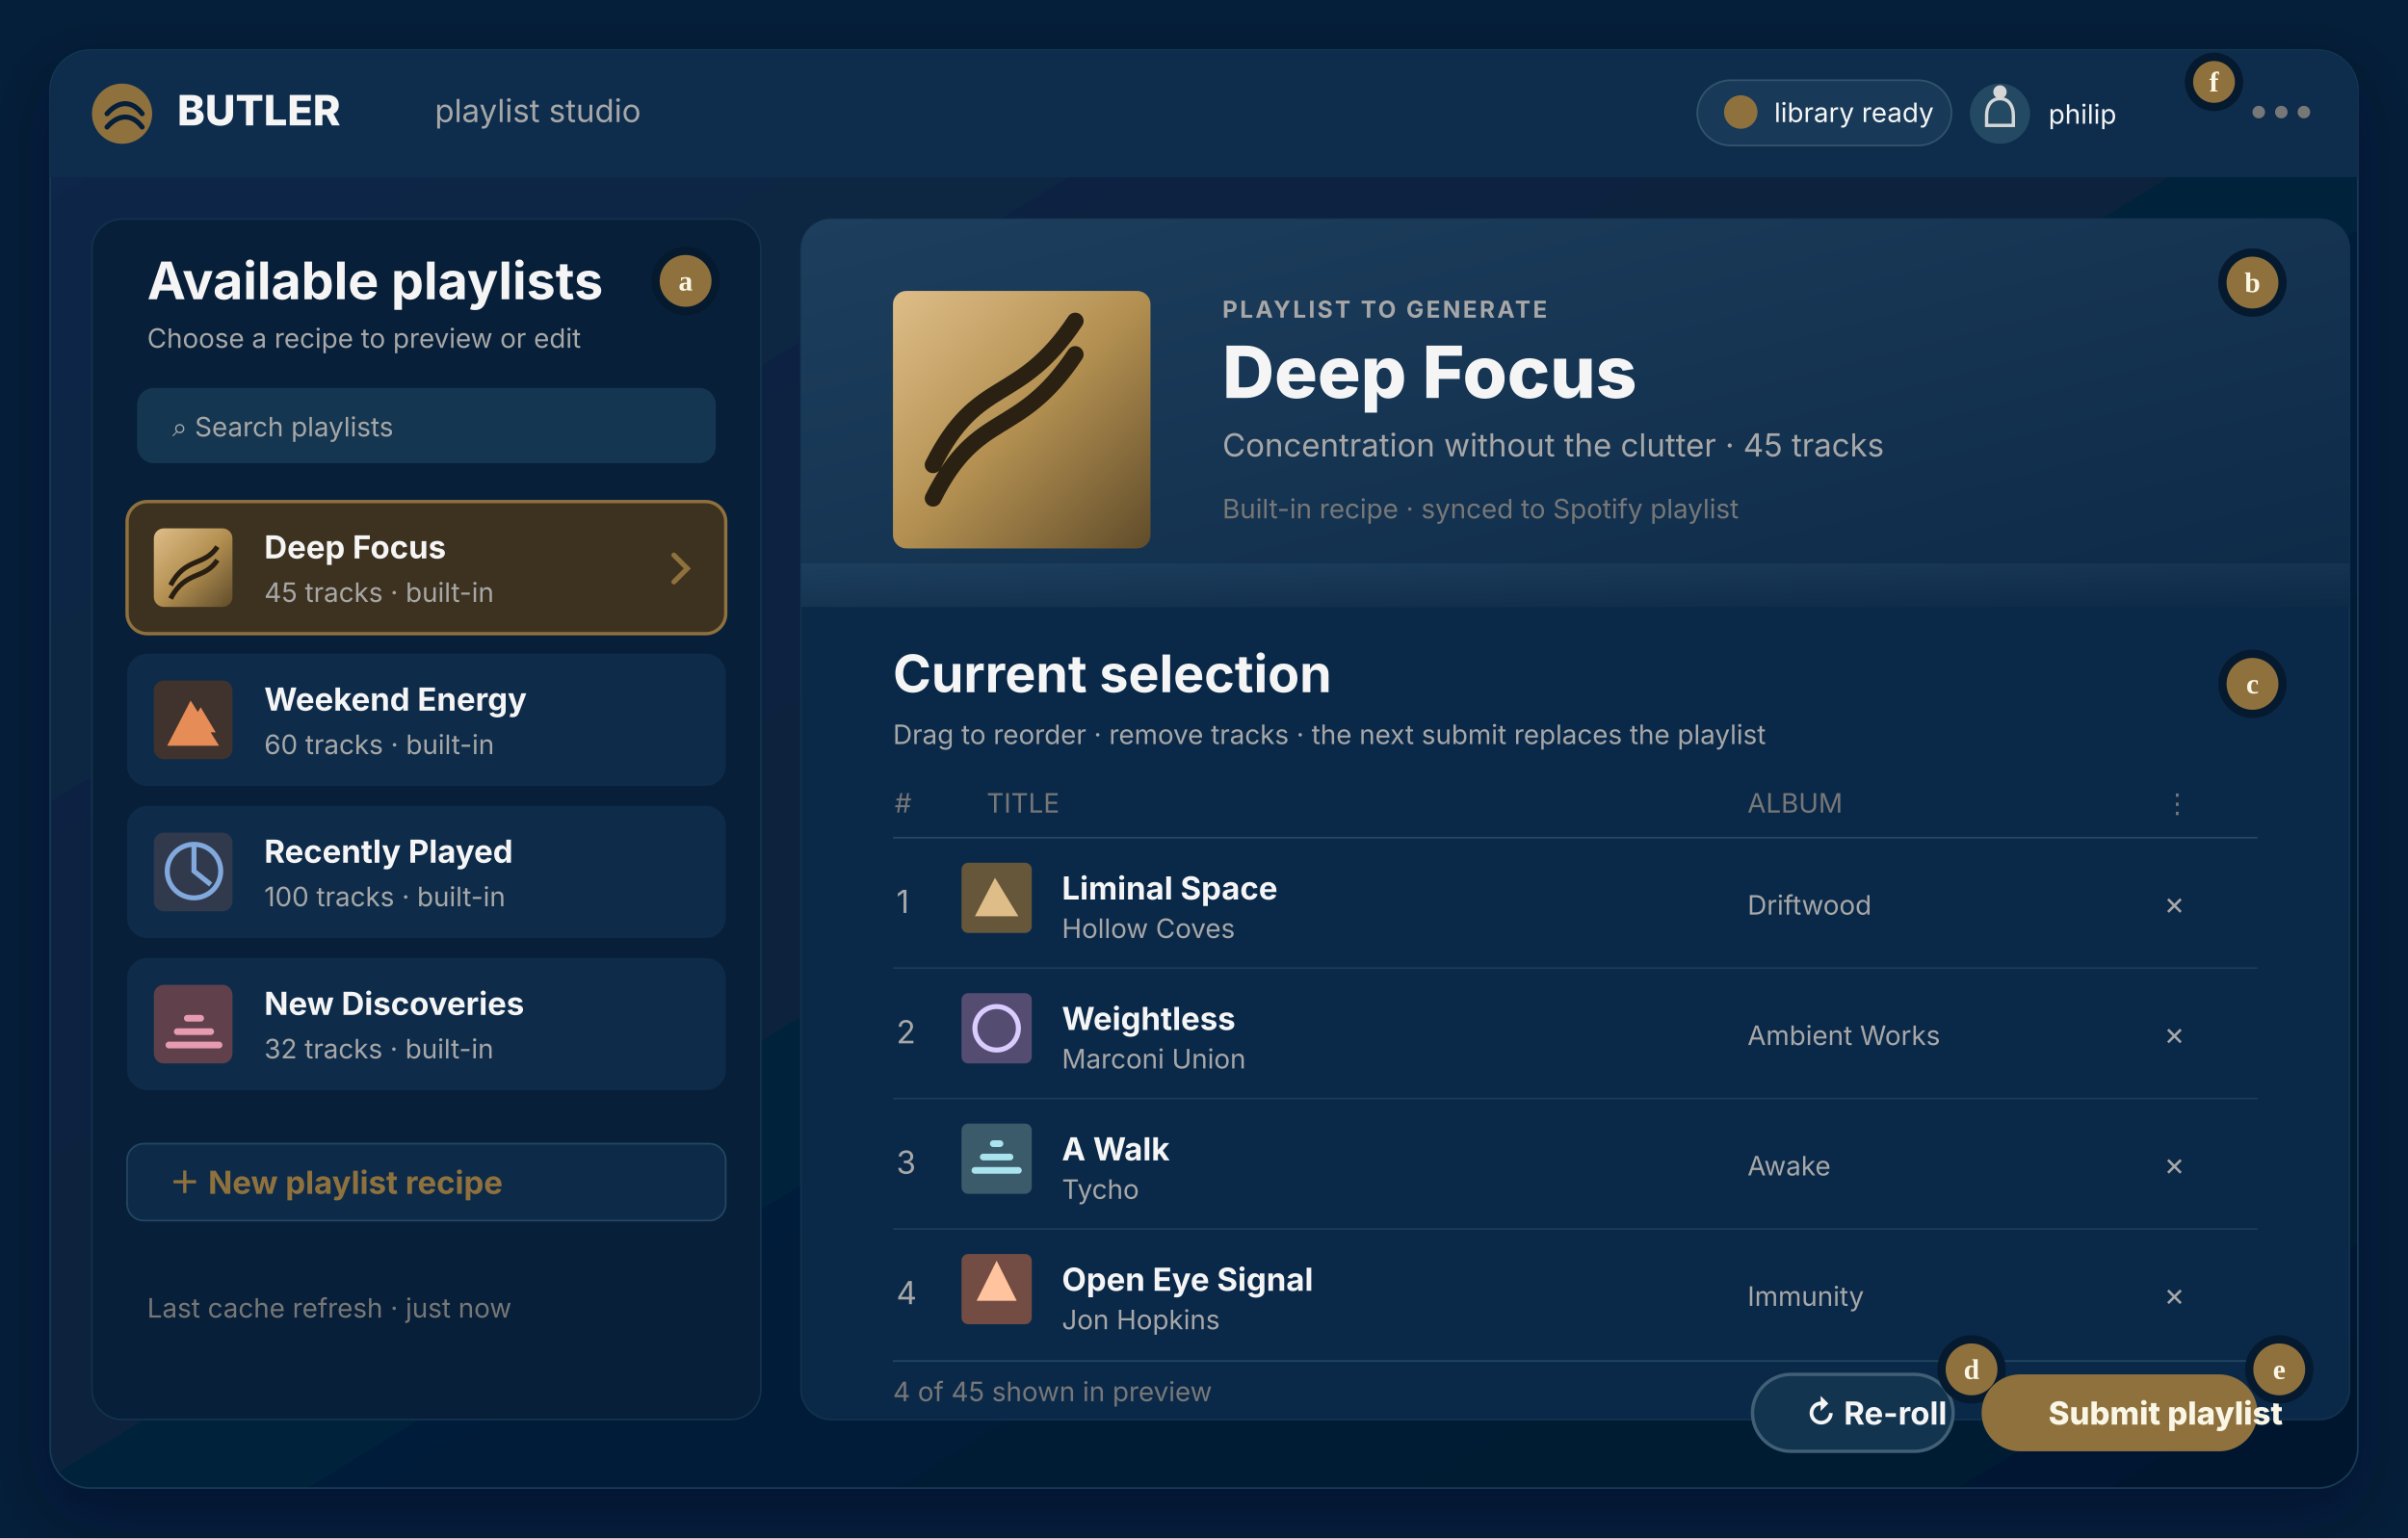
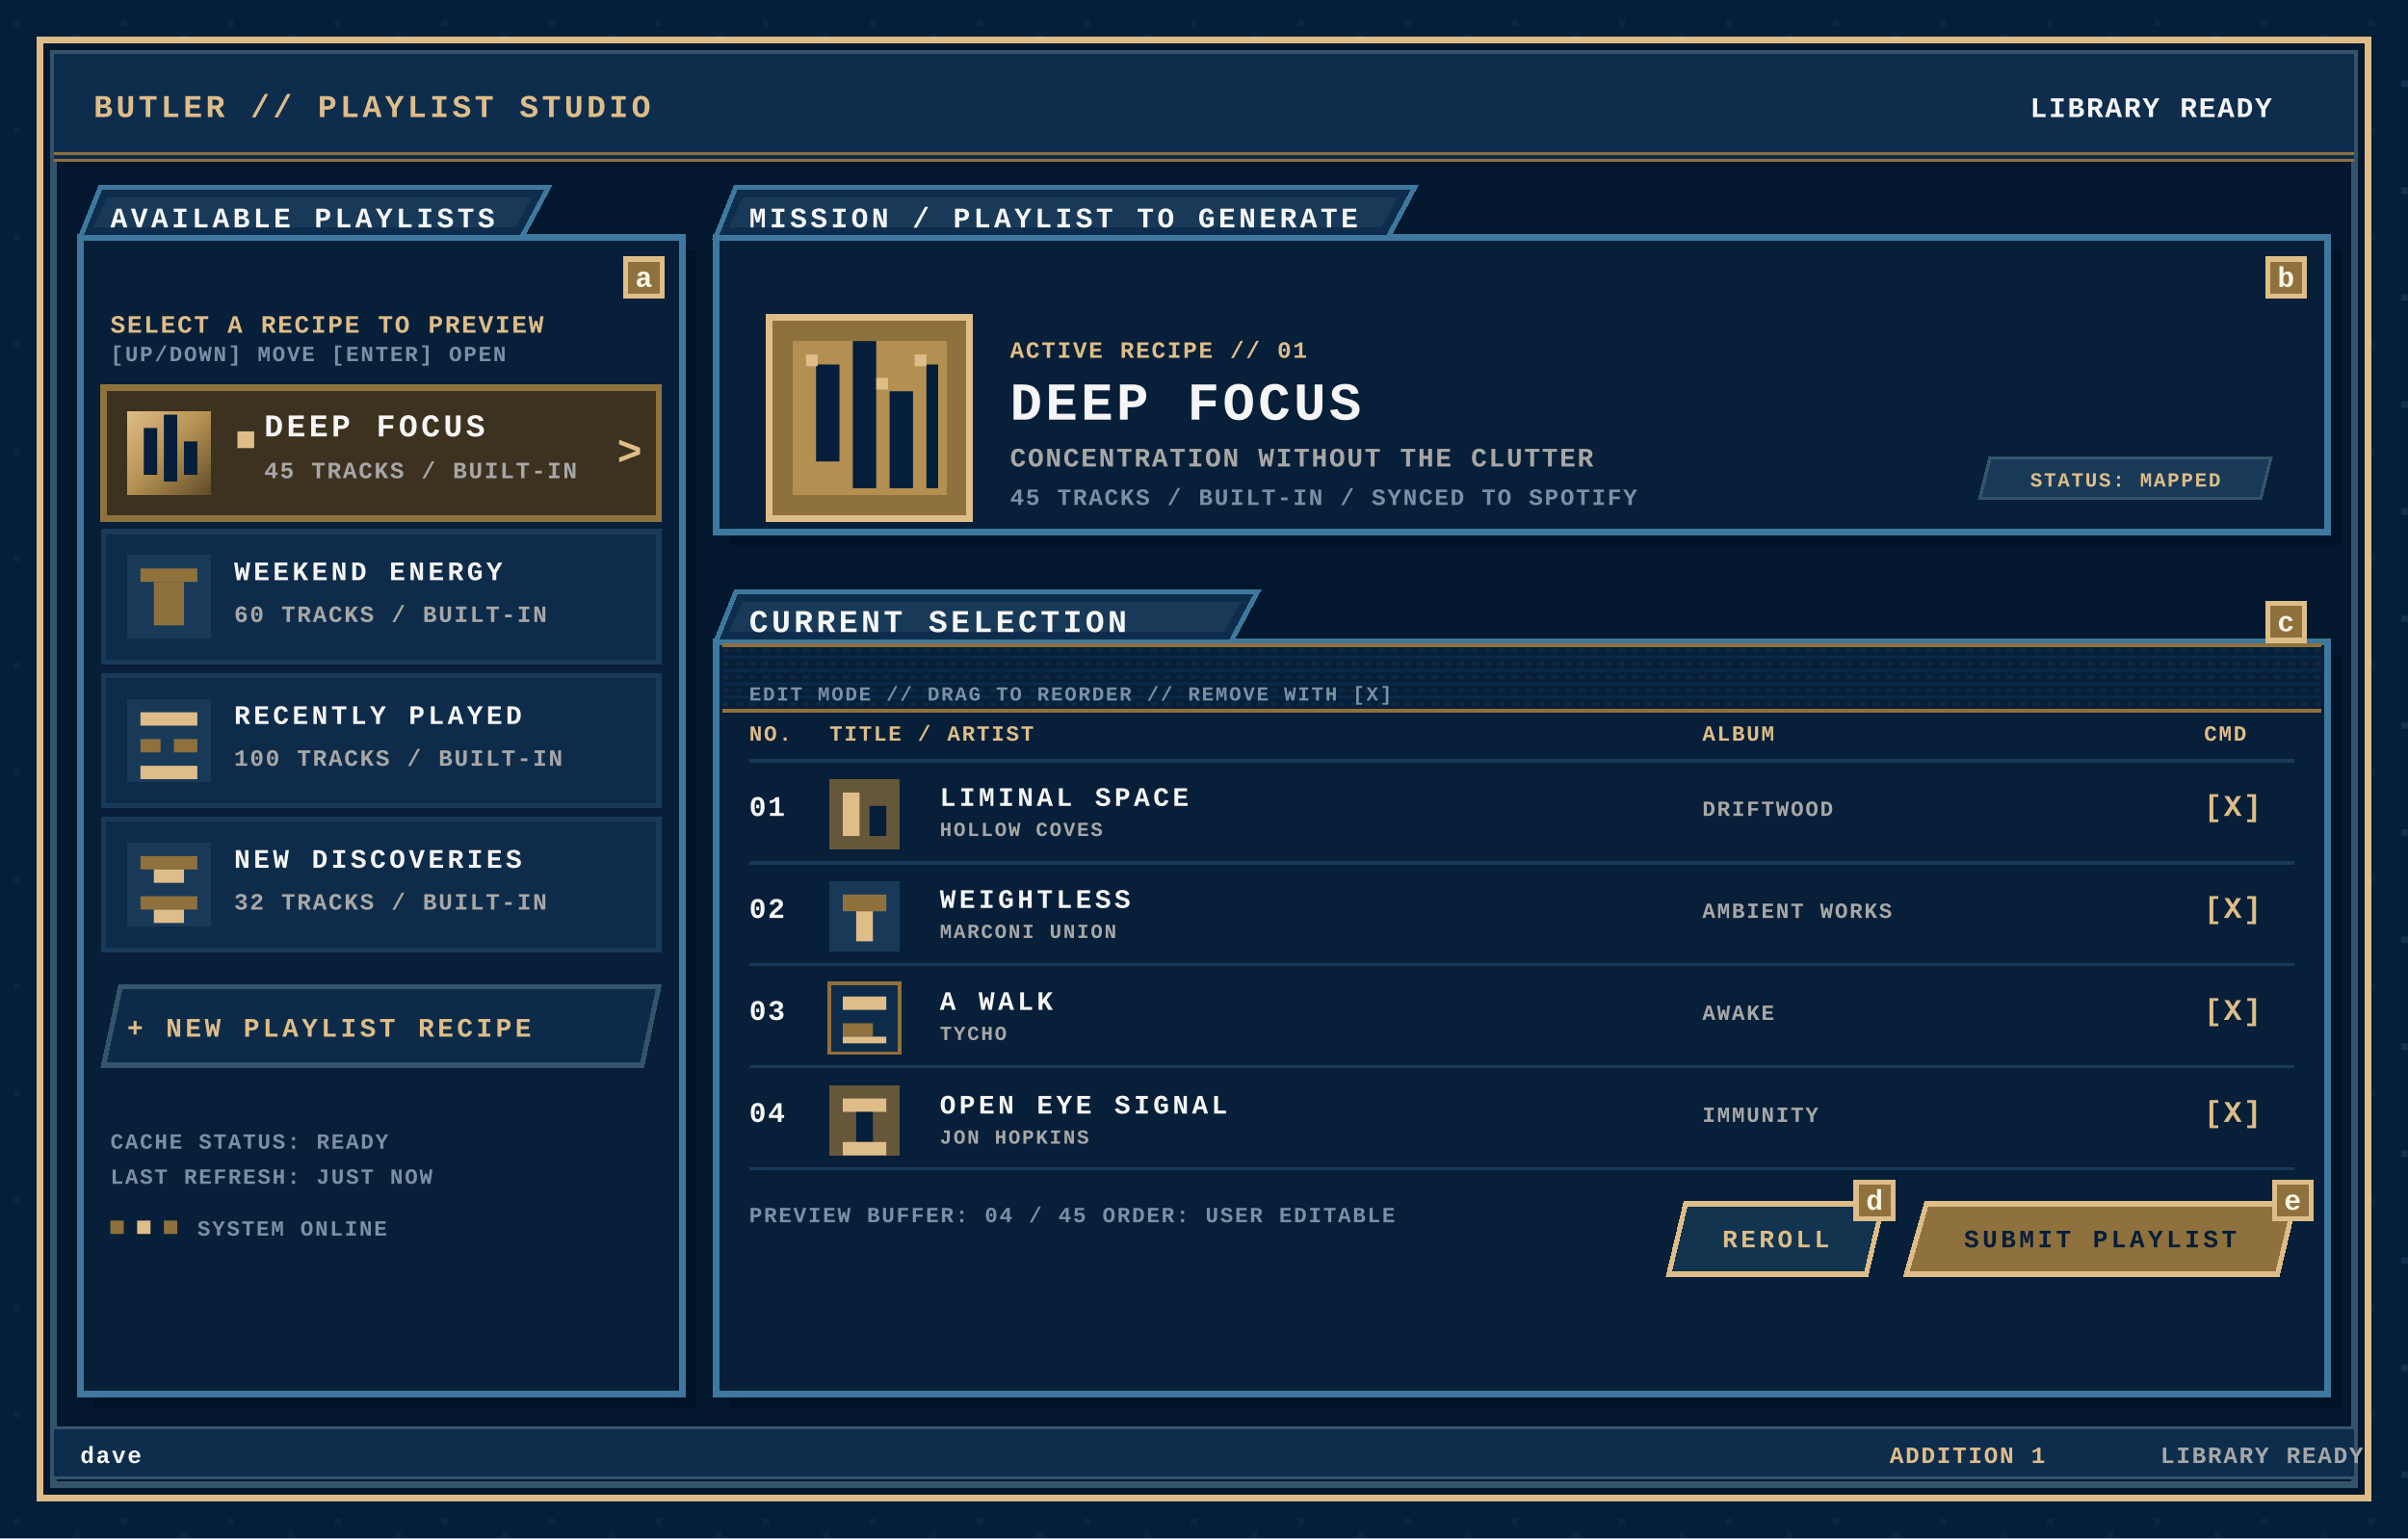
<svg xmlns="http://www.w3.org/2000/svg" width="1440" height="920" viewBox="0 0 1440 920" role="img" aria-labelledby="title desc">
  <defs>
-     <linearGradient id="background" x1="0" y1="0" x2="1" y2="1">
-       <stop offset="0" stop-color="#0A2949" />
-       <stop offset="1" stop-color="#03182E" />
-     </linearGradient>
-     <linearGradient id="hero" x1="0" y1="0" x2="1" y2="1">
-       <stop offset="0" stop-color="#1D3E5D" />
-       <stop offset="1" stop-color="#0D2A47" />
-     </linearGradient>
-     <linearGradient id="cover" x1="0" y1="0" x2="1" y2="1">
+     <pattern id="starfield" width="64" height="64" patternUnits="userSpaceOnUse">
+       <rect width="64" height="64" fill="#051E39" />
+       <rect x="8" y="12" width="4" height="4" fill="#0D2A47" />
+       <rect x="44" y="20" width="4" height="4" fill="#0A2949" />
+       <rect x="28" y="48" width="4" height="4" fill="#183A58" />
+       <rect x="52" y="56" width="4" height="4" fill="#8F713D" />
+       <rect x="53" y="57" width="2" height="2" fill="#DEBD88" />
+     </pattern>
+     <pattern id="scanlines" width="8" height="8" patternUnits="userSpaceOnUse">
+       <rect width="8" height="8" fill="#071F38" />
+       <rect width="8" height="2" fill="#0A2949" />
+       <rect y="4" width="4" height="2" fill="#0D2A47" />
+     </pattern>
+     <linearGradient id="goldScreen" x1="0" y1="0" x2="1" y2="1">
      <stop offset="0" stop-color="#DEBD88" />
      <stop offset="0.5" stop-color="#B39051" />
      <stop offset="1" stop-color="#604C2A" />
    </linearGradient>
-     <filter id="shadow" x="-20%" y="-20%" width="140%" height="140%">
-       <feDropShadow dx="0" dy="14" stdDeviation="18" flood-color="#001326" flood-opacity="0.35" />
-     </filter>
    <style>
-       .ui { font-family: Inter, -apple-system, BlinkMacSystemFont, "Segoe UI", sans-serif; }
-       .mono { font-family: "SFMono-Regular", Consolas, "Liberation Mono", monospace; }
-       .muted { fill: #a7a7a7; }
-       .faint { fill: #777777; }
-       .white { fill: #f5f5f5; }
-       .gold { fill: #8F713D; }
-       .small { font-size: 16px; }
-       .body { font-size: 19px; }
-       .title { font-size: 31px; font-weight: 700; }
-       .label { font-size: 14px; font-weight: 700; letter-spacing: 1.4px; }
-       .marker { fill: #8F713D; stroke: #061A2F; stroke-width: 5; }
-       .marker-text { fill: #F9F6E5; font-size: 17px; font-weight: 800; text-anchor: middle; dominant-baseline: central; }
+       .pixel { font-family: "Courier New", "SFMono-Regular", Consolas, monospace; font-weight: 700; letter-spacing: 1px; }
+       .pixel-heavy { font-family: "Courier New", "SFMono-Regular", Consolas, monospace; font-weight: 900; letter-spacing: 2px; }
+       .white { fill: #F5F5F5; }
+       .gold { fill: #DEBD88; }
+       .gold-dark { fill: #8F713D; }
+       .muted { fill: #A7A7A7; }
+       .faint { fill: #7891A4; }
+       .navy { fill: #051E39; }
+       .panel { fill: #071F38; stroke: #3F789E; stroke-width: 4; shape-rendering: crispEdges; }
+       .inner-line { fill: none; stroke: #183A58; stroke-width: 2; shape-rendering: crispEdges; }
+       .marker { fill: #8F713D; stroke: #DEBD88; stroke-width: 3; shape-rendering: crispEdges; }
+       .marker-text { fill: #F9F6E5; font-family: "Courier New", monospace; font-size: 17px; font-weight: 900; text-anchor: middle; dominant-baseline: central; }
    </style>
  </defs>
  <rect width="1440" height="920" fill="#051E39" />
-   <rect x="30" y="30" width="1380" height="860" rx="24" fill="url(#background)" stroke="#193A55" filter="url(#shadow)" />
-   <rect x="30" y="30" width="1380" height="76" rx="24" fill="#0E2D4D" />
-   <rect x="30" y="83" width="1380" height="23" fill="#0E2D4D" />
-   <circle cx="73" cy="68" r="18" fill="#8F713D" />
-   <path d="M64 68c7-8 15-8 21 0M64 76c7-8 15-8 21 0" fill="none" stroke="#051E39" stroke-width="3" stroke-linecap="round" />
-   <text x="106" y="75" class="ui white" font-size="25" font-weight="800">BUTLER</text>
-   <text x="260" y="73" class="ui muted body">playlist studio</text>
-   <rect x="1015" y="48" width="152" height="39" rx="20" fill="#183A58" stroke="#34546C" />
-   <circle cx="1041" cy="67" r="10" fill="#8F713D" />
-   <text x="1061" y="73" class="ui white small">library ready</text>
-   <circle cx="1196" cy="68" r="18" fill="#244963" />
-   <path d="M1188 69c0-6 3-10 8-10s8 4 8 10v6h-16z" fill="none" stroke="#d6d6d6" stroke-width="2" />
-   <circle cx="1196" cy="55" r="4" fill="#d6d6d6" />
-   <text x="1225" y="74" class="ui white small">philip</text>
-   <text x="1344" y="74" class="ui faint" font-size="24">•••</text>
-   <circle cx="1324" cy="49" r="15" class="marker" />
-   <text x="1324" y="49" class="marker-text">f</text>
-   <rect x="55" y="131" width="400" height="718" rx="18" fill="#071F38" stroke="#12324D" />
-   <text x="88" y="179" class="ui white title">Available playlists</text>
-   <circle cx="410" cy="168" r="18" class="marker" />
-   <text x="410" y="168" class="marker-text">a</text>
-   <text x="88" y="208" class="ui muted small">Choose a recipe to preview or edit</text>
-   <rect x="82" y="232" width="346" height="45" rx="10" fill="#143650" />
-   <text x="103" y="261" class="ui muted small">⌕  Search playlists</text>
-   <rect x="76" y="300" width="358" height="79" rx="12" fill="#3D3220" stroke="#8F713D" stroke-width="2" />
-   <rect x="92" y="316" width="47" height="47" rx="6" fill="url(#cover)" />
-   <path d="M102 350c9-17 20-11 28-23M102 358c9-17 20-11 28-23" fill="none" stroke="#281F12" stroke-width="3" />
-   <text x="158" y="334" class="ui white body" font-weight="700">Deep Focus</text>
-   <text x="158" y="360" class="ui muted small">45 tracks · built-in</text>
-   <path d="M403 332l8 8-8 8" fill="none" stroke="#8F713D" stroke-width="3" stroke-linecap="round" />
-   <rect x="76" y="391" width="358" height="79" rx="12" fill="#0E2C4A" />
-   <rect x="92" y="407" width="47" height="47" rx="6" fill="#40332d" />
-   <path d="M100 446l14-27 17 27zM111 438l9-15 9 15z" fill="#e68d57" />
-   <text x="158" y="425" class="ui white body" font-weight="700">Weekend Energy</text>
-   <text x="158" y="451" class="ui muted small">60 tracks · built-in</text>
-   <rect x="76" y="482" width="358" height="79" rx="12" fill="#0E2C4A" />
-   <rect x="92" y="498" width="47" height="47" rx="6" fill="#31394d" />
-   <circle cx="116" cy="521" r="16" fill="none" stroke="#81a9dd" stroke-width="3" />
-   <path d="M116 505v16l10 8" fill="none" stroke="#81a9dd" stroke-width="3" />
-   <text x="158" y="516" class="ui white body" font-weight="700">Recently Played</text>
-   <text x="158" y="542" class="ui muted small">100 tracks · built-in</text>
-   <rect x="76" y="573" width="358" height="79" rx="12" fill="#0E2C4A" />
-   <rect x="92" y="589" width="47" height="47" rx="6" fill="#60414b" />
-   <path d="M101 625h30M106 617h20M112 609h8" stroke="#e69bb1" stroke-width="4" stroke-linecap="round" />
-   <text x="158" y="607" class="ui white body" font-weight="700">New Discoveries</text>
-   <text x="158" y="633" class="ui muted small">32 tracks · built-in</text>
-   <rect x="76" y="684" width="358" height="46" rx="10" fill="#0D2B48" stroke="#234861" />
-   <text x="101" y="714" class="ui gold body" font-weight="700">＋  New playlist recipe</text>
-   <text x="88" y="788" class="ui faint small">Last cache refresh · just now</text>
-   <rect x="479" y="131" width="926" height="718" rx="18" fill="#0A2949" stroke="#12324D" />
-   <rect x="479" y="131" width="926" height="232" rx="18" fill="url(#hero)" />
-   <rect x="479" y="337" width="926" height="26" fill="url(#hero)" />
-   <rect x="534" y="174" width="154" height="154" rx="8" fill="url(#cover)" />
-   <path d="M558 278c27-54 51-35 85-86M558 298c27-54 51-35 85-86" fill="none" stroke="#2A2113" stroke-width="10" stroke-linecap="round" />
-   <text x="731" y="190" class="ui muted label">PLAYLIST TO GENERATE</text>
-   <text x="731" y="238" class="ui white" font-size="43" font-weight="800">Deep Focus</text>
-   <text x="731" y="273" class="ui muted body">Concentration without the clutter · 45 tracks</text>
-   <text x="731" y="310" class="ui faint small">Built-in recipe · synced to Spotify playlist</text>
-   <circle cx="1347" cy="169" r="18" class="marker" />
-   <text x="1347" y="169" class="marker-text">b</text>
-   <text x="534" y="414" class="ui white title">Current selection</text>
-   <text x="534" y="445" class="ui muted small">Drag to reorder · remove tracks · the next submit replaces the playlist</text>
-   <circle cx="1347" cy="409" r="18" class="marker" />
-   <text x="1347" y="409" class="marker-text">c</text>
-   <g class="ui">
-     <text x="535" y="486" class="faint small">#</text>
-     <text x="590" y="486" class="faint small">TITLE</text>
-     <text x="1045" y="486" class="faint small">ALBUM</text>
-     <text x="1294" y="486" class="faint small">⋮</text>
-     <line x1="534" y1="501" x2="1350" y2="501" stroke="#234861" />
-     <text x="536" y="546" class="muted body">1</text>
-     <rect x="575" y="516" width="42" height="42" rx="4" fill="#66563A" />
-     <path d="M583 548l12-23 14 23z" fill="#DEBD88" />
-     <text x="635" y="538" class="white body" font-weight="700">Liminal Space</text>
-     <text x="635" y="561" class="muted small">Hollow Coves</text>
-     <text x="1045" y="547" class="muted small">Driftwood</text>
-     <text x="1294" y="547" class="muted body">×</text>
-     <line x1="534" y1="579" x2="1350" y2="579" stroke="#1B3B57" />
-     <text x="536" y="624" class="muted body">2</text>
-     <rect x="575" y="594" width="42" height="42" rx="4" fill="#544d71" />
-     <circle cx="596" cy="615" r="13" fill="none" stroke="#dbccff" stroke-width="3" />
-     <text x="635" y="616" class="white body" font-weight="700">Weightless</text>
-     <text x="635" y="639" class="muted small">Marconi Union</text>
-     <text x="1045" y="625" class="muted small">Ambient Works</text>
-     <text x="1294" y="625" class="muted body">×</text>
-     <line x1="534" y1="657" x2="1350" y2="657" stroke="#1B3B57" />
-     <text x="536" y="702" class="muted body">3</text>
-     <rect x="575" y="672" width="42" height="42" rx="4" fill="#3c5b6a" />
-     <path d="M583 700h26M588 692h16M594 684h4" stroke="#a9e3ed" stroke-width="4" stroke-linecap="round" />
-     <text x="635" y="694" class="white body" font-weight="700">A Walk</text>
-     <text x="635" y="717" class="muted small">Tycho</text>
-     <text x="1045" y="703" class="muted small">Awake</text>
-     <text x="1294" y="703" class="muted body">×</text>
-     <line x1="534" y1="735" x2="1350" y2="735" stroke="#1B3B57" />
-     <text x="536" y="780" class="muted body">4</text>
-     <rect x="575" y="750" width="42" height="42" rx="4" fill="#734c43" />
-     <path d="M584 778l12-24 12 24z" fill="#ffc49d" />
-     <text x="635" y="772" class="white body" font-weight="700">Open Eye Signal</text>
-     <text x="635" y="795" class="muted small">Jon Hopkins</text>
-     <text x="1045" y="781" class="muted small">Immunity</text>
-     <text x="1294" y="781" class="muted body">×</text>
+   <rect width="1440" height="920" fill="url(#starfield)" opacity="0.7" />
+   <path d="M24 24H1416V896H24Z" fill="#03182E" stroke="#DEBD88" stroke-width="4" shape-rendering="crispEdges" />
+   <path d="M32 32H1408V888H32Z" fill="none" stroke="#34546C" stroke-width="4" shape-rendering="crispEdges" />
+   <path d="M32 32H1408V96H32Z" fill="#0E2D4D" shape-rendering="crispEdges" />
+   <path d="M32 92H1408M32 96H1408" stroke="#8F713D" stroke-width="2" shape-rendering="crispEdges" />
+   <text x="56" y="70" class="pixel-heavy gold" font-size="19">BUTLER // PLAYLIST STUDIO</text>
+   <text x="1214" y="70" class="pixel white" font-size="17">LIBRARY READY</text>
+   <g aria-hidden="true">
+     <rect x="408" y="150" width="8" height="684" fill="#001326" shape-rendering="crispEdges" />
+     <rect x="56" y="834" width="360" height="8" fill="#001326" shape-rendering="crispEdges" />
+     <rect x="64" y="842" width="352" height="6" fill="#03182E" shape-rendering="crispEdges" />
  </g>
-   <line x1="534" y1="814" x2="1350" y2="814" stroke="#234861" />
-   <text x="534" y="838" class="ui faint small">4 of 45 shown in preview</text>
-   <rect x="1048" y="822" width="120" height="46" rx="23" fill="#12344F" stroke="#416076" stroke-width="2" />
-   <text x="1080" y="852" class="ui white body" font-weight="700">↻  Re-roll</text>
-   <circle cx="1179" cy="819" r="18" class="marker" />
-   <text x="1179" y="819" class="marker-text">d</text>
-   <rect x="1185" y="822" width="165" height="46" rx="23" fill="#8F713D" />
-   <text x="1225" y="852" class="ui" fill="#F9F6E5" font-size="19" font-weight="800">Submit playlist</text>
-   <circle cx="1363" cy="819" r="18" class="marker" />
-   <text x="1363" y="819" class="marker-text">e</text>
+   <rect x="48" y="142" width="360" height="692" class="panel" />
+   <polygon points="60,112 328,112 312,142 48,142" fill="#0E2D4D" stroke="#3F789E" stroke-width="3" shape-rendering="crispEdges" />
+   <path d="M64 118H318L308 136H56Z" fill="#183A58" shape-rendering="crispEdges" />
+   <text x="66" y="136" class="pixel-heavy white" font-size="17">AVAILABLE PLAYLISTS</text>
+   <rect x="374" y="155" width="22" height="22" class="marker" />
+   <text x="385" y="167" class="marker-text" font-size="14">a</text>
+   <text x="66" y="199" class="pixel gold" font-size="15">SELECT A RECIPE TO PREVIEW</text>
+   <text x="66" y="216" class="pixel faint" font-size="13">[UP/DOWN] MOVE   [ENTER] OPEN</text>
+   <rect x="62" y="232" width="332" height="78" fill="#3D3220" stroke="#8F713D" stroke-width="4" shape-rendering="crispEdges" />
+   <rect x="76" y="246" width="50" height="50" fill="url(#goldScreen)" shape-rendering="crispEdges" />
+   <rect x="86" y="256" width="8" height="28" fill="#051E39" />
+   <rect x="98" y="248" width="8" height="40" fill="#051E39" />
+   <rect x="110" y="264" width="8" height="20" fill="#051E39" />
+   <rect x="142" y="258" width="10" height="10" fill="#DEBD88" />
+   <text x="158" y="261" class="pixel-heavy white" font-size="19">DEEP FOCUS</text>
+   <text x="158" y="286" class="pixel muted" font-size="14">45 TRACKS / BUILT-IN</text>
+   <text x="369" y="278" class="pixel-heavy gold" font-size="25">&gt;</text>
+   <rect x="62" y="318" width="332" height="78" fill="#0E2C4A" stroke="#183A58" stroke-width="3" shape-rendering="crispEdges" />
+   <rect x="76" y="332" width="50" height="50" fill="#183A58" shape-rendering="crispEdges" />
+   <rect x="84" y="340" width="34" height="8" fill="#8F713D" />
+   <rect x="92" y="348" width="18" height="26" fill="#8F713D" />
+   <text x="140" y="347" class="pixel-heavy white" font-size="16">WEEKEND ENERGY</text>
+   <text x="140" y="372" class="pixel muted" font-size="14">60 TRACKS / BUILT-IN</text>
+   <rect x="62" y="404" width="332" height="78" fill="#0E2C4A" stroke="#183A58" stroke-width="3" shape-rendering="crispEdges" />
+   <rect x="76" y="418" width="50" height="50" fill="#183A58" shape-rendering="crispEdges" />
+   <rect x="84" y="426" width="34" height="8" fill="#DEBD88" />
+   <rect x="84" y="442" width="12" height="8" fill="#8F713D" />
+   <rect x="104" y="442" width="14" height="8" fill="#8F713D" />
+   <rect x="84" y="458" width="34" height="8" fill="#DEBD88" />
+   <text x="140" y="433" class="pixel-heavy white" font-size="16">RECENTLY PLAYED</text>
+   <text x="140" y="458" class="pixel muted" font-size="14">100 TRACKS / BUILT-IN</text>
+   <rect x="62" y="490" width="332" height="78" fill="#0E2C4A" stroke="#183A58" stroke-width="3" shape-rendering="crispEdges" />
+   <rect x="76" y="504" width="50" height="50" fill="#183A58" shape-rendering="crispEdges" />
+   <rect x="84" y="512" width="34" height="8" fill="#8F713D" />
+   <rect x="92" y="520" width="18" height="8" fill="#DEBD88" />
+   <rect x="84" y="536" width="34" height="8" fill="#8F713D" />
+   <rect x="92" y="544" width="18" height="8" fill="#DEBD88" />
+   <text x="140" y="519" class="pixel-heavy white" font-size="16">NEW DISCOVERIES</text>
+   <text x="140" y="544" class="pixel muted" font-size="14">32 TRACKS / BUILT-IN</text>
+   <polygon points="72,590 394,590 384,637 62,637" fill="#0D2B48" stroke="#34546C" stroke-width="3" shape-rendering="crispEdges" />
+   <text x="76" y="620" class="pixel-heavy gold" font-size="16">+ NEW PLAYLIST RECIPE</text>
+   <text x="66" y="687" class="pixel faint" font-size="13">CACHE STATUS: READY</text>
+   <text x="66" y="708" class="pixel faint" font-size="13">LAST REFRESH: JUST NOW</text>
+   <rect x="66" y="730" width="8" height="8" fill="#8F713D" />
+   <rect x="82" y="730" width="8" height="8" fill="#DEBD88" />
+   <rect x="98" y="730" width="8" height="8" fill="#8F713D" />
+   <text x="118" y="739" class="pixel faint" font-size="13">SYSTEM ONLINE</text>
+   <g aria-hidden="true">
+     <rect x="1392" y="150" width="8" height="168" fill="#001326" shape-rendering="crispEdges" />
+     <rect x="436" y="318" width="964" height="8" fill="#001326" shape-rendering="crispEdges" />
+     <rect x="444" y="326" width="956" height="6" fill="#03182E" shape-rendering="crispEdges" />
+   </g>
+   <rect x="428" y="142" width="964" height="176" class="panel" />
+   <polygon points="440,112 846,112 830,142 428,142" fill="#0E2D4D" stroke="#3F789E" stroke-width="3" shape-rendering="crispEdges" />
+   <path d="M444 118H836L826 136H436Z" fill="#183A58" shape-rendering="crispEdges" />
+   <text x="448" y="136" class="pixel-heavy white" font-size="17">MISSION / PLAYLIST TO GENERATE</text>
+   <rect x="1356" y="155" width="22" height="22" class="marker" />
+   <text x="1367" y="167" class="marker-text" font-size="14">b</text>
+   <rect x="460" y="190" width="120" height="120" fill="#8F713D" stroke="#DEBD88" stroke-width="4" shape-rendering="crispEdges" />
+   <rect x="474" y="204" width="92" height="92" fill="#B39051" shape-rendering="crispEdges" />
+   <rect x="488" y="218" width="14" height="58" fill="#051E39" />
+   <rect x="510" y="204" width="14" height="88" fill="#051E39" />
+   <rect x="532" y="234" width="14" height="58" fill="#051E39" />
+   <rect x="554" y="218" width="7" height="74" fill="#051E39" />
+   <rect x="482" y="212" width="7" height="7" fill="#DEBD88" />
+   <rect x="524" y="226" width="7" height="7" fill="#DEBD88" />
+   <rect x="547" y="212" width="7" height="7" fill="#DEBD88" />
+   <text x="604" y="214" class="pixel gold" font-size="14">ACTIVE RECIPE // 01</text>
+   <text x="604" y="251" class="pixel-heavy white" font-size="32">DEEP FOCUS</text>
+   <text x="604" y="279" class="pixel muted" font-size="16">CONCENTRATION WITHOUT THE CLUTTER</text>
+   <text x="604" y="302" class="pixel faint" font-size="14">45 TRACKS / BUILT-IN / SYNCED TO SPOTIFY</text>
+   <polygon points="1190,274 1358,274 1352,298 1184,298" fill="#183A58" stroke="#34546C" stroke-width="2" shape-rendering="crispEdges" />
+   <text x="1271" y="291" class="pixel gold" font-size="12" text-anchor="middle">STATUS: MAPPED</text>
+   <g aria-hidden="true">
+     <rect x="1392" y="392" width="8" height="442" fill="#001326" shape-rendering="crispEdges" />
+     <rect x="436" y="834" width="964" height="8" fill="#001326" shape-rendering="crispEdges" />
+     <rect x="444" y="842" width="956" height="6" fill="#03182E" shape-rendering="crispEdges" />
+   </g>
+   <rect x="428" y="384" width="964" height="450" class="panel" />
+   <polygon points="440,354 752,354 736,384 428,384" fill="#0E2D4D" stroke="#3F789E" stroke-width="3" shape-rendering="crispEdges" />
+   <path d="M444 360H742L732 378H436Z" fill="#183A58" shape-rendering="crispEdges" />
+   <text x="448" y="378" class="pixel-heavy white" font-size="19">CURRENT SELECTION</text>
+   <rect x="432" y="386" width="956" height="39" fill="url(#scanlines)" shape-rendering="crispEdges" />
+   <path d="M432 386H1388M432 425H1388" stroke="#8F713D" stroke-width="2" shape-rendering="crispEdges" />
+   <text x="448" y="419" class="pixel faint" font-size="12">EDIT MODE // DRAG TO REORDER // REMOVE WITH [X]</text>
+   <rect x="1356" y="361" width="22" height="22" class="marker" />
+   <text x="1367" y="373" class="marker-text" font-size="14">c</text>
+   <text x="448" y="443" class="pixel gold" font-size="13">NO.</text>
+   <text x="496" y="443" class="pixel gold" font-size="13">TITLE / ARTIST</text>
+   <text x="1018" y="443" class="pixel gold" font-size="13">ALBUM</text>
+   <text x="1318" y="443" class="pixel gold" font-size="13">CMD</text>
+   <path d="M448 455H1372" class="inner-line" />
+   <text x="448" y="488" class="pixel white" font-size="17">01</text>
+   <rect x="496" y="466" width="42" height="42" fill="#66563A" shape-rendering="crispEdges" />
+   <rect x="504" y="474" width="10" height="26" fill="#DEBD88" />
+   <rect x="520" y="482" width="10" height="18" fill="#051E39" />
+   <text x="562" y="482" class="pixel-heavy white" font-size="16">LIMINAL SPACE</text>
+   <text x="562" y="500" class="pixel muted" font-size="12">HOLLOW COVES</text>
+   <text x="1018" y="488" class="pixel muted" font-size="13">DRIFTWOOD</text>
+   <text x="1318" y="488" class="pixel gold" font-size="18">[X]</text>
+   <path d="M448 516H1372" class="inner-line" />
+   <text x="448" y="549" class="pixel white" font-size="17">02</text>
+   <rect x="496" y="527" width="42" height="42" fill="#183A58" shape-rendering="crispEdges" />
+   <rect x="504" y="535" width="26" height="10" fill="#8F713D" />
+   <rect x="512" y="545" width="10" height="18" fill="#DEBD88" />
+   <text x="562" y="543" class="pixel-heavy white" font-size="16">WEIGHTLESS</text>
+   <text x="562" y="561" class="pixel muted" font-size="12">MARCONI UNION</text>
+   <text x="1018" y="549" class="pixel muted" font-size="13">AMBIENT WORKS</text>
+   <text x="1318" y="549" class="pixel gold" font-size="18">[X]</text>
+   <path d="M448 577H1372" class="inner-line" />
+   <text x="448" y="610" class="pixel white" font-size="17">03</text>
+   <rect x="496" y="588" width="42" height="42" fill="#0E2C4A" stroke="#8F713D" stroke-width="2" shape-rendering="crispEdges" />
+   <rect x="504" y="596" width="26" height="8" fill="#DEBD88" />
+   <rect x="504" y="612" width="18" height="8" fill="#8F713D" />
+   <rect x="504" y="620" width="26" height="4" fill="#DEBD88" />
+   <text x="562" y="604" class="pixel-heavy white" font-size="16">A WALK</text>
+   <text x="562" y="622" class="pixel muted" font-size="12">TYCHO</text>
+   <text x="1018" y="610" class="pixel muted" font-size="13">AWAKE</text>
+   <text x="1318" y="610" class="pixel gold" font-size="18">[X]</text>
+   <path d="M448 638H1372" class="inner-line" />
+   <text x="448" y="671" class="pixel white" font-size="17">04</text>
+   <rect x="496" y="649" width="42" height="42" fill="#66563A" shape-rendering="crispEdges" />
+   <rect x="504" y="657" width="26" height="8" fill="#DEBD88" />
+   <rect x="512" y="665" width="10" height="18" fill="#051E39" />
+   <rect x="504" y="683" width="26" height="8" fill="#DEBD88" />
+   <text x="562" y="666" class="pixel-heavy white" font-size="16">OPEN EYE SIGNAL</text>
+   <text x="562" y="684" class="pixel muted" font-size="12">JON HOPKINS</text>
+   <text x="1018" y="671" class="pixel muted" font-size="13">IMMUNITY</text>
+   <text x="1318" y="671" class="pixel gold" font-size="18">[X]</text>
+   <path d="M448 699H1372" class="inner-line" />
+   <text x="448" y="731" class="pixel faint" font-size="13">PREVIEW BUFFER: 04 / 45    ORDER: USER EDITABLE</text>
+   <polygon points="1008,720 1126,720 1116,762 998,762" fill="#12344F" stroke="#DEBD88" stroke-width="3" shape-rendering="crispEdges" />
+   <text x="1062" y="746" class="pixel-heavy gold" font-size="15" text-anchor="middle">REROLL</text>
+   <polygon points="1152,720 1372,720 1362,762 1140,762" fill="#8F713D" stroke="#DEBD88" stroke-width="3" shape-rendering="crispEdges" />
+   <text x="1256" y="746" class="pixel-heavy navy" font-size="15" text-anchor="middle">SUBMIT PLAYLIST</text>
+   <rect x="1110" y="707" width="22" height="22" class="marker" />
+   <text x="1121" y="719" class="marker-text" font-size="14">d</text>
+   <rect x="1360" y="707" width="22" height="22" class="marker" />
+   <text x="1371" y="719" class="marker-text" font-size="14">e</text>
+   <rect x="32" y="854" width="1376" height="30" fill="#0E2D4D" shape-rendering="crispEdges" />
+   <path d="M32 854H1408M32 884H1408" stroke="#34546C" stroke-width="2" shape-rendering="crispEdges" />
+   <text x="48" y="875" class="pixel white" font-size="14">dave</text>
+   <text x="1130" y="875" class="pixel gold" font-size="14">ADDITION 1</text>
+   <text x="1292" y="875" class="pixel muted" font-size="14">LIBRARY READY</text>
</svg>
